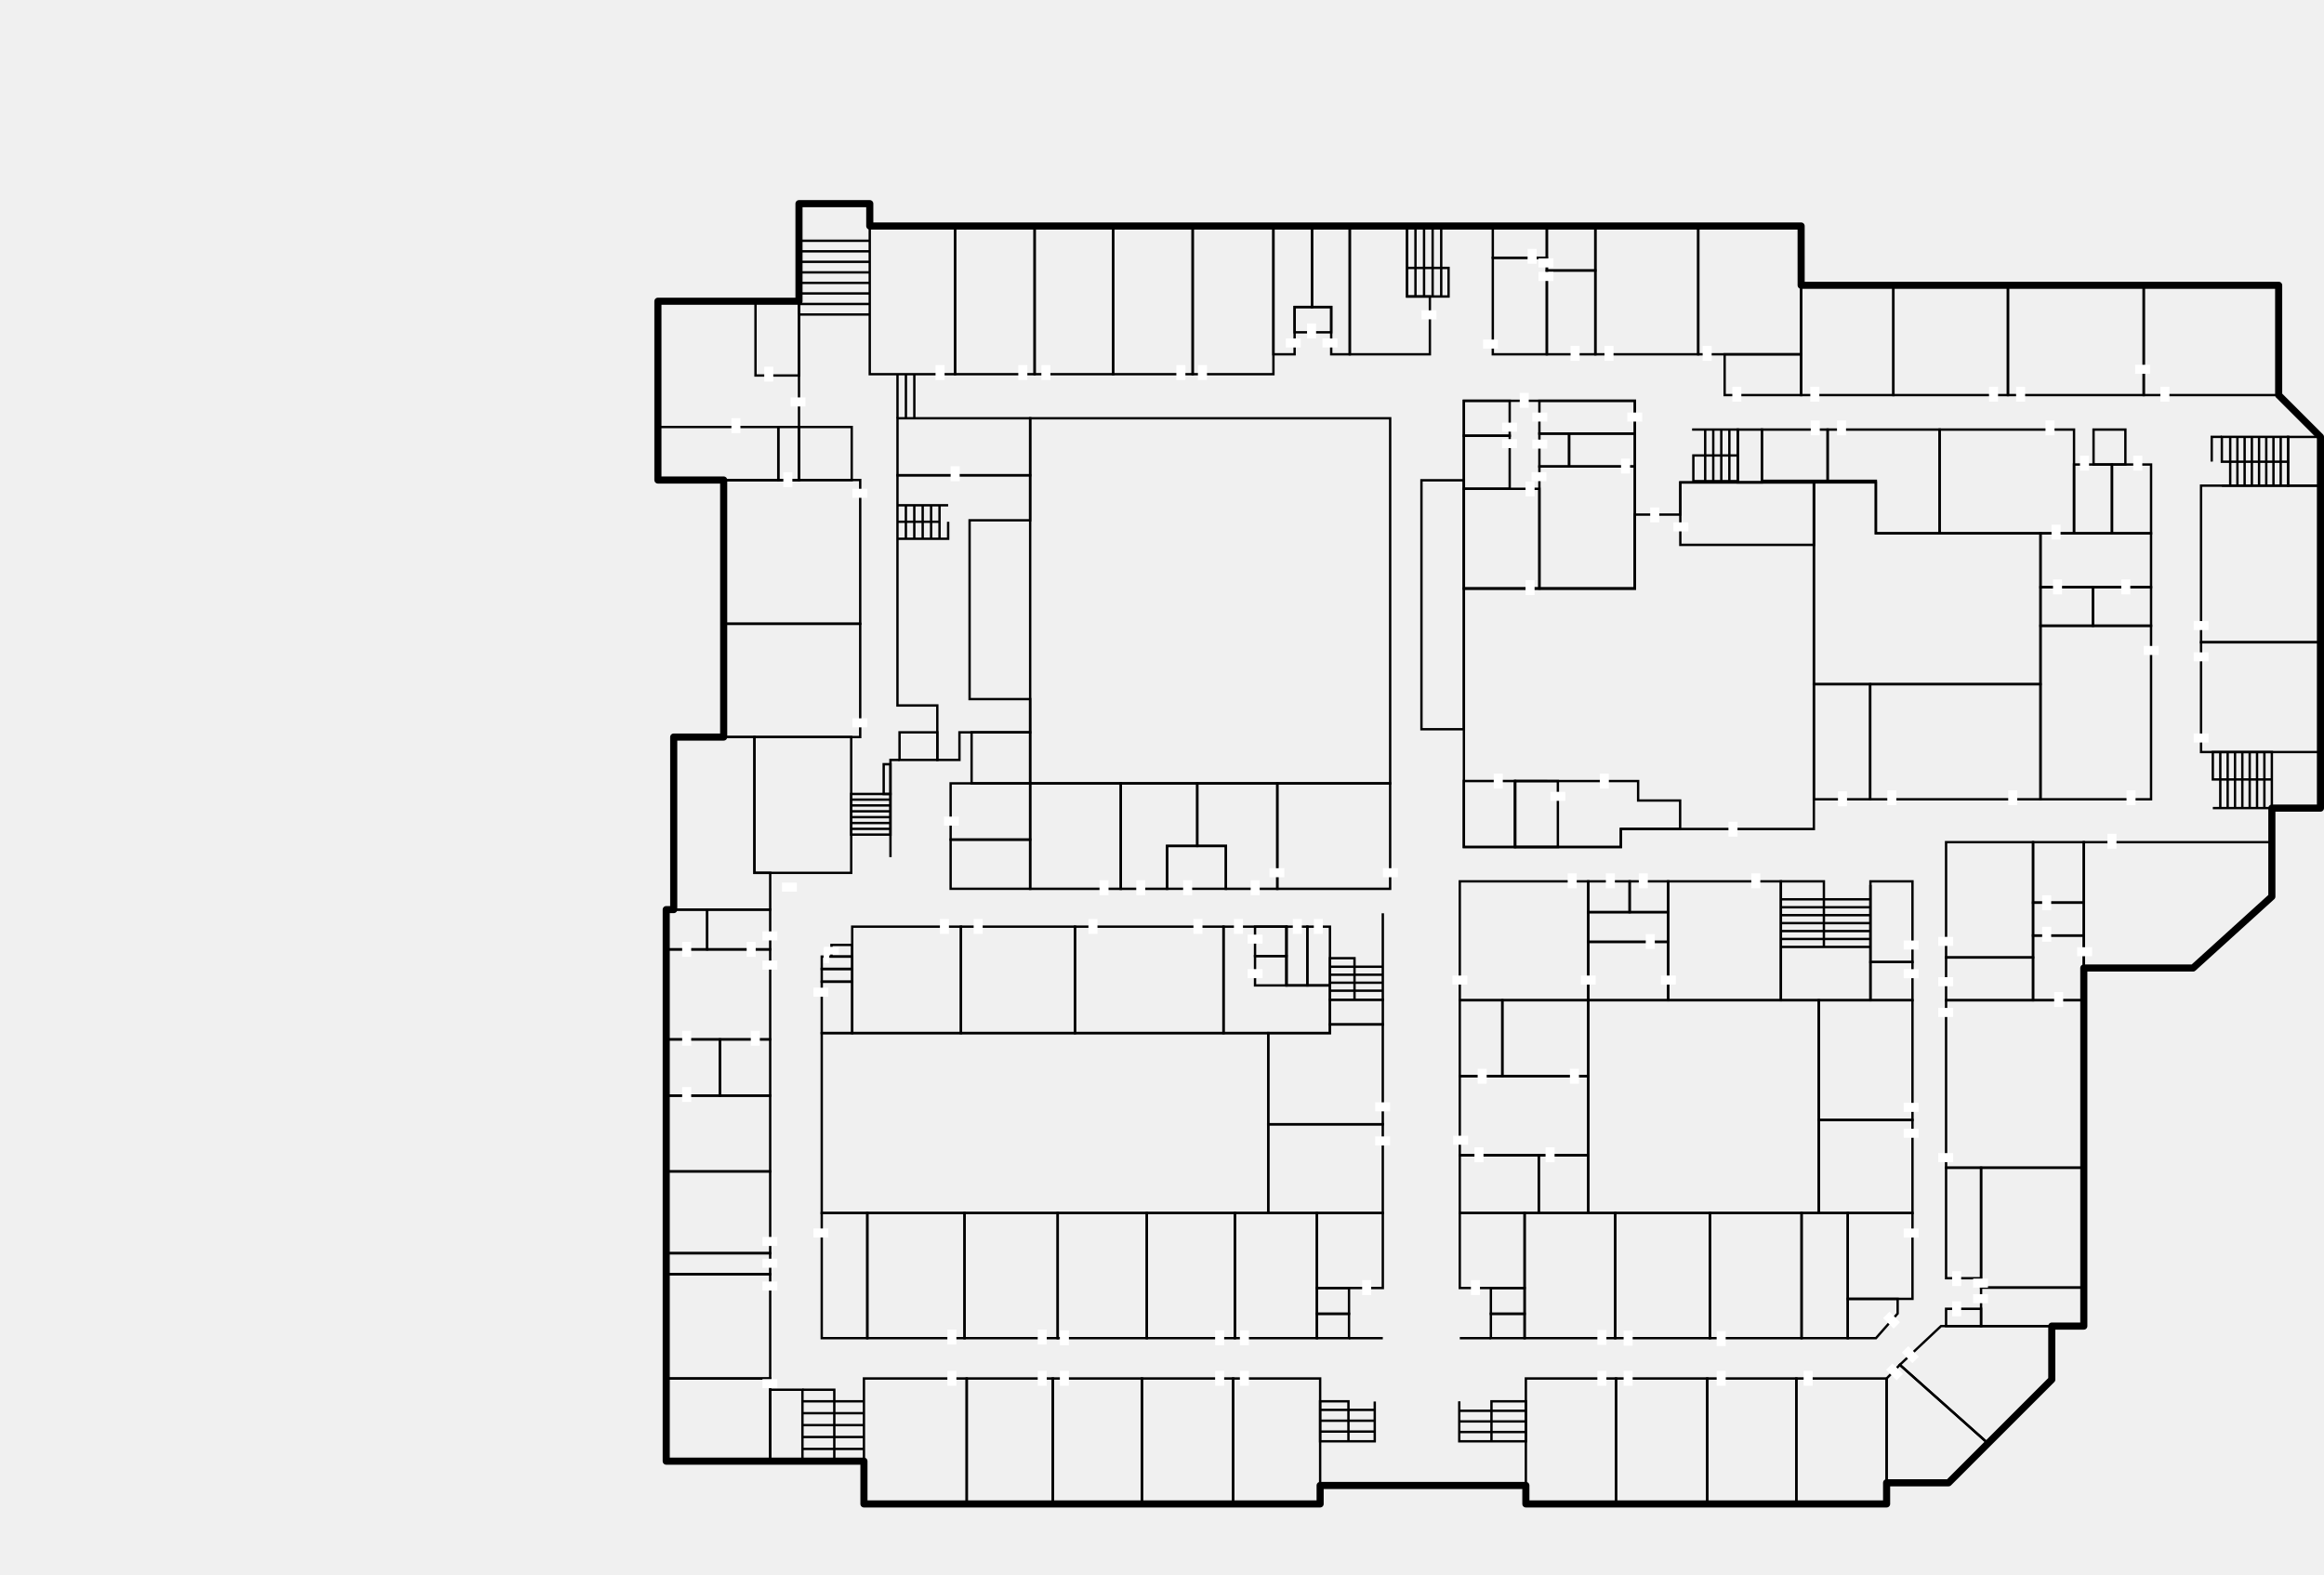
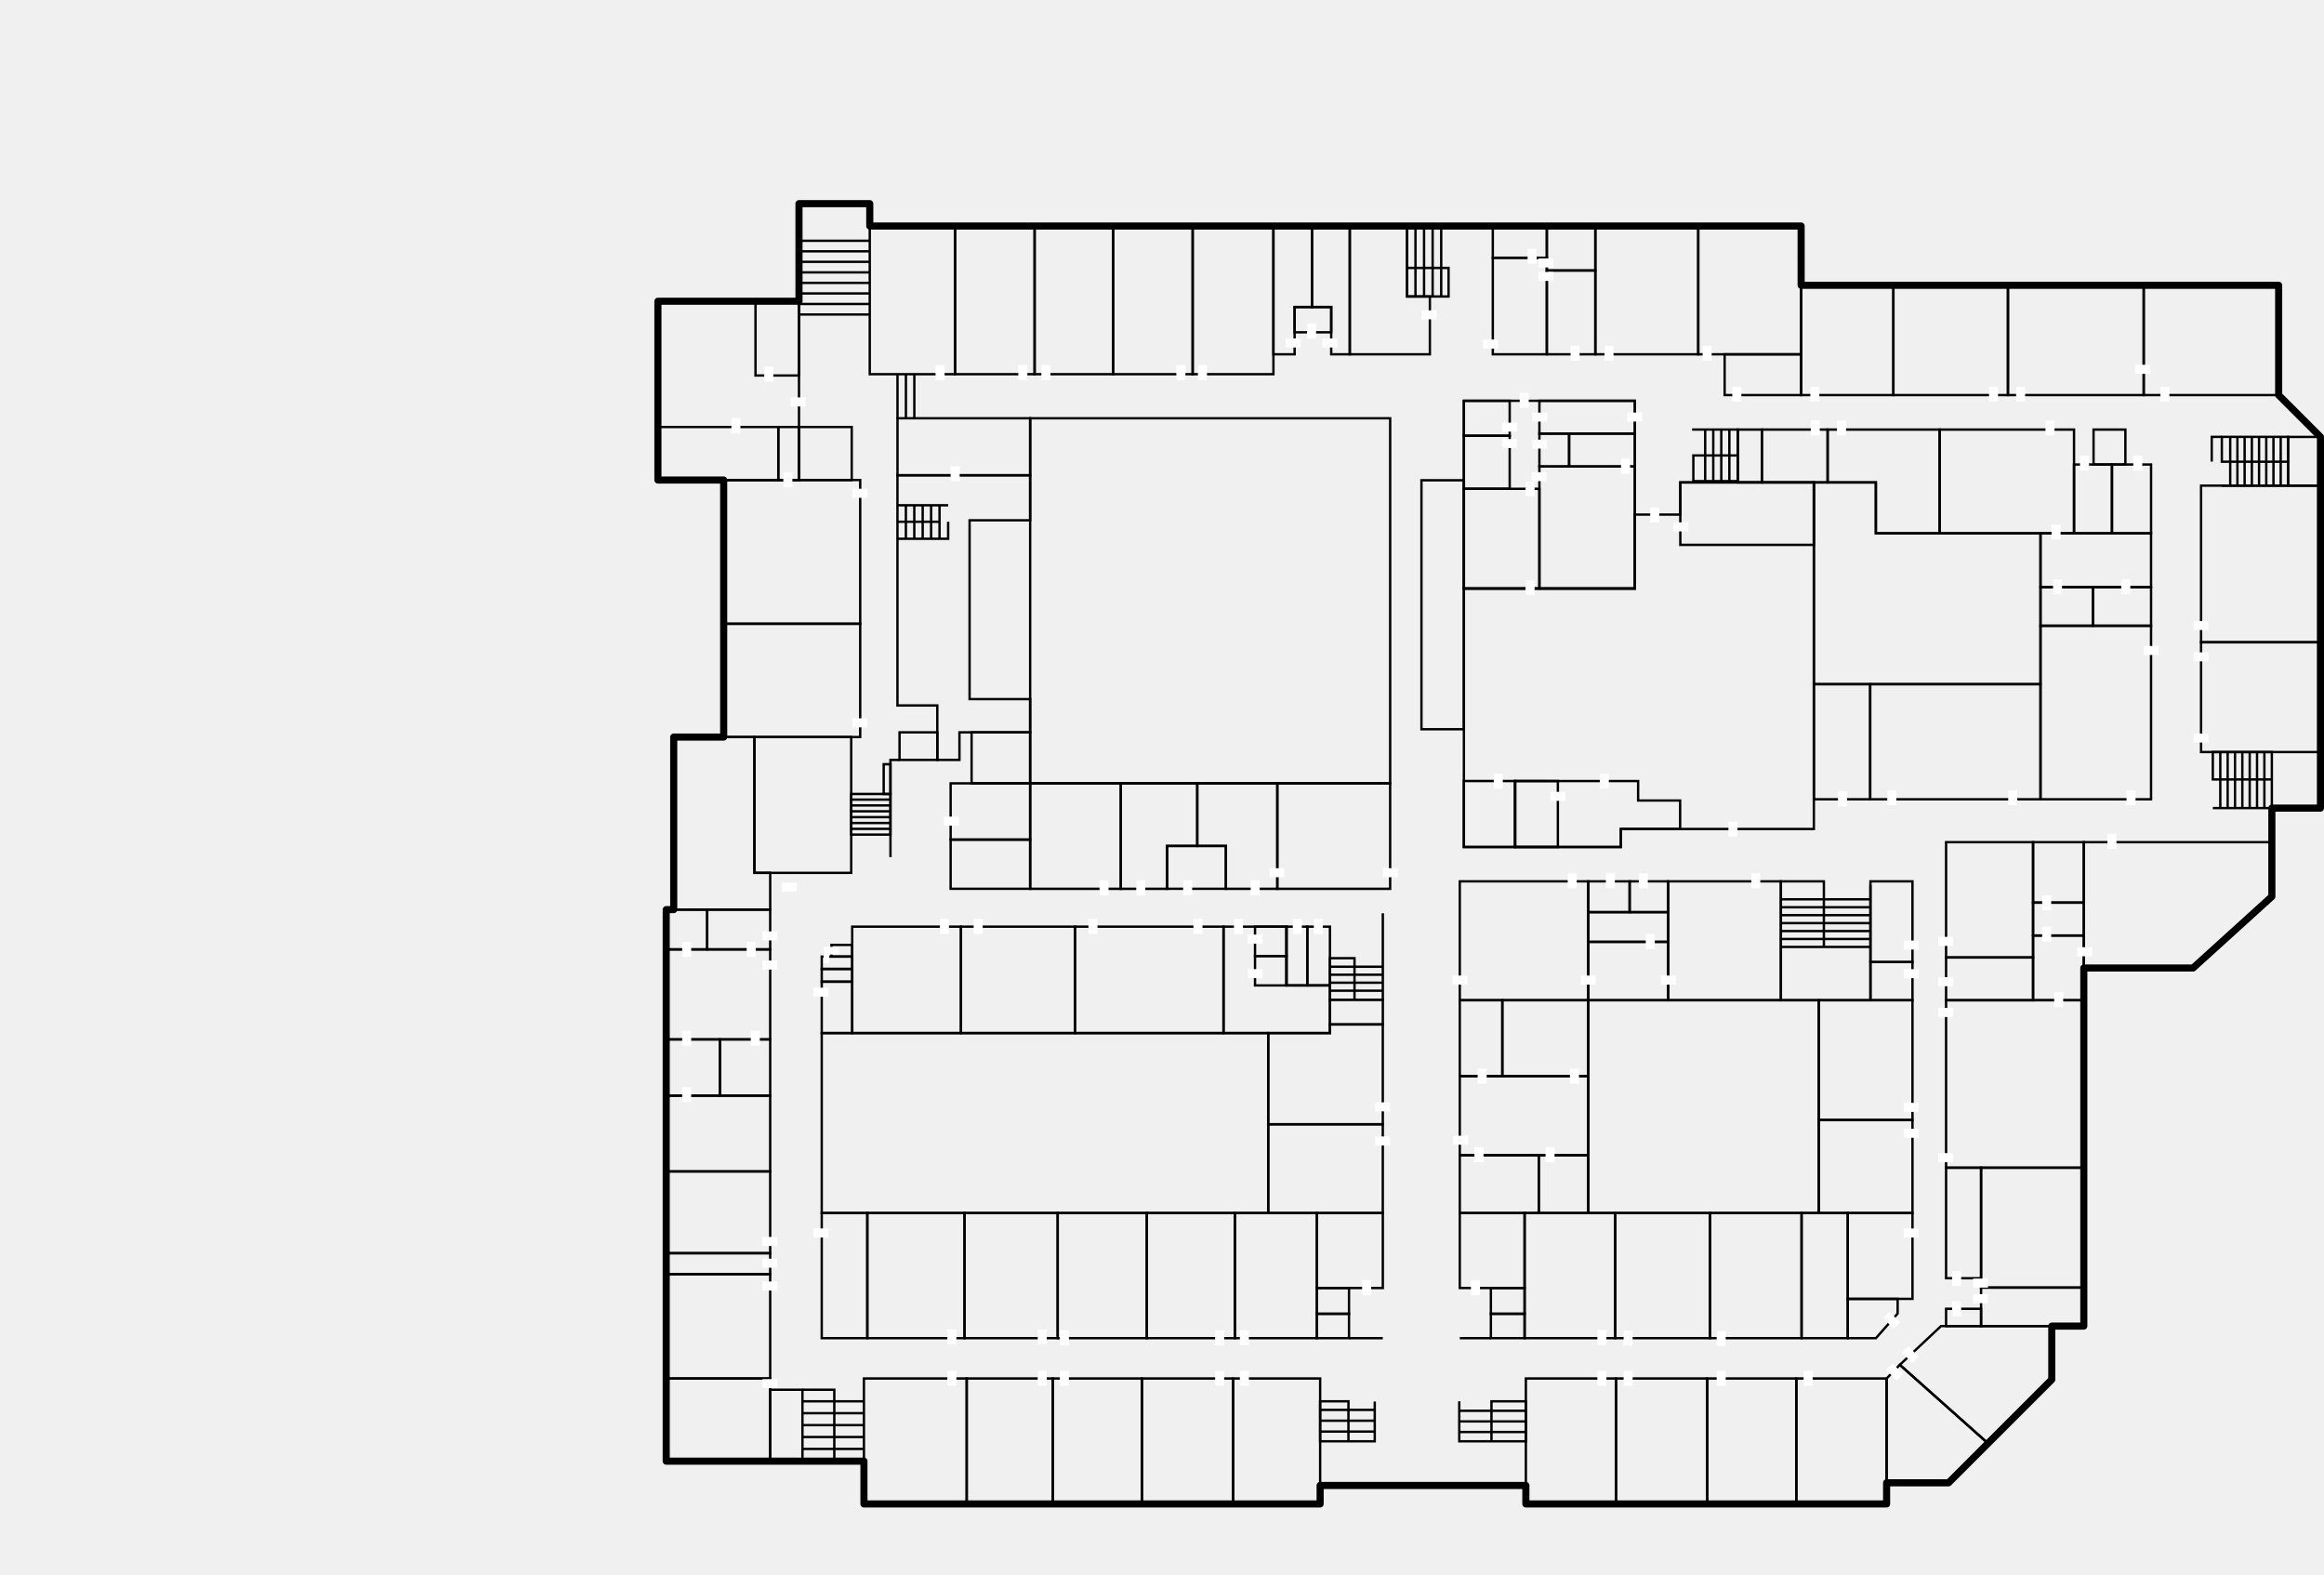
<svg xmlns="http://www.w3.org/2000/svg" width="6.151in" height="4.167in" enable-background="new" version="1.1" viewBox="0 0 590.54 400" xml:space="preserve">
  <g transform="translate(-10.591 -350.69)" fill="none" stroke="#000">
    <g stroke-linecap="round" stroke-width=".602">
      <rect id="room200" x="472.75" y="604.78" width="23.812" height="30.416" />
      <rect id="room266" x="293.44" y="408.08" width="20.216" height="37.652" />
      <rect id="room250" x="555.32" y="423.14" width="34.289" height="27.9" />
      <rect id="room248" x="569.89" y="474.04" width="30.332" height="39.794" />
      <rect id="room246" x="569.89" y="513.83" width="30.332" height="27.899" />
      <path d="m471.5 473.22-1.6e-4 51.261h57.593v-38.334h-41.833l1.6e-4 -12.927z" />
-       <rect id="room153" x="503.46" y="459.8" width="34.151" height="26.352" />
+       <rect id="room253" x="503.46" y="459.8" width="34.151" height="26.352" />
      <rect id="room251A" x="529.09" y="499.84" width="13.338" height="9.803" />
      <rect id="room251S" x="542.43" y="499.84" width="14.758" height="9.803" />
      <rect x="537.61" y="468.67" width="9.638" height="17.481" />
      <rect id="room249" x="529.09" y="509.64" width="28.096" height="44.085" />
      <rect id="room247" x="485.81" y="524.48" width="43.281" height="29.244" />
      <rect x="471.5" y="524.48" width="14.312" height="29.244" />
      <rect x="547.25" y="468.67" width="9.939" height="17.481" />
      <path id="room163" d="m272.36 456.92v92.759h91.479v-92.759z" />
      <rect id="room217" x="323.93" y="700.88" width="22.118" height="31.87" />
    </g>
    <path id="room207" d="m489.99 727.38h15.74l10.022-10.022-22.406-19.949-3.356 3.472z" stroke-width=".602px" />
    <path id="room205" d="m493.34 697.41 10.47-9.841h28.147v13.579l-16.211 16.211z" stroke-width=".602px" />
    <g stroke-linecap="round" stroke-width=".602">
      <rect id="room240" x="381.53" y="574.58" width="32.646" height="30.205" />
      <rect id="room238S" x="381.53" y="604.78" width="10.813" height="19.283" />
      <rect id="room238C" x="392.34" y="604.78" width="21.833" height="19.283" />
      <rect id="room238" x="381.53" y="624.07" width="32.646" height="20.103" />
      <rect id="room238B" x="401.6" y="644.17" width="12.573" height="14.686" />
      <rect id="room238A" x="381.53" y="644.17" width="20.073" height="14.686" />
      <rect id="room214" x="398" y="658.85" width="23.032" height="31.782" />
      <rect id="room212" x="421.03" y="658.85" width="24.061" height="31.782" />
      <rect id="room210" x="445.09" y="658.85" width="23.289" height="31.782" />
      <rect id="room202" x="472.75" y="635.2" width="23.812" height="23.656" />
      <rect id="room242" x="434.48" y="574.58" width="28.643" height="30.205" />
      <rect id="room219" x="300.76" y="700.88" width="23.161" height="31.87" />
      <rect id="room221" x="278.12" y="700.88" width="22.646" height="31.87" />
      <rect id="room223" x="256.24" y="700.88" width="21.874" height="31.87" />
      <rect id="room225" x="230.12" y="700.88" width="26.12" height="31.87" />
      <rect id="room216" x="324.39" y="658.85" width="20.837" height="31.782" />
      <rect x="345.23" y="658.85" width="16.741" height="19.044" />
      <rect id="room236" x="332.85" y="636.29" width="29.115" height="22.564" />
      <rect id="room218" x="302" y="658.85" width="22.389" height="31.782" />
      <rect id="room220" x="279.36" y="658.85" width="22.646" height="31.782" />
      <rect id="room222" x="255.68" y="658.85" width="23.675" height="31.782" />
      <rect id="room224" x="230.98" y="658.85" width="24.705" height="31.782" />
      <rect x="329.5" y="586.09" width="7.996" height="7.463" />
      <rect x="329.5" y="593.55" width="7.996" height="7.463" />
      <rect x="337.5" y="586.09" width="5.298" height="14.926" />
      <rect x="342.79" y="586.09" width="5.744" height="14.926" />
      <rect x="345.23" y="684.44" width="8.152" height="6.193" />
      <rect x="345.23" y="677.9" width="8.152" height="6.544" />
      <rect x="381.53" y="658.85" width="16.47" height="19.044" />
      <rect x="389.43" y="684.44" width="8.573" height="6.193" />
      <rect x="389.43" y="677.9" width="8.573" height="6.544" />
    </g>
    <path d="m353.38 690.64h8.589" stroke-width=".602px" />
    <path d="m389.43 690.64h-7.897" stroke-width=".602px" />
    <g>
      <g stroke-linecap="round">
        <g stroke-width=".602">
          <rect x="414.18" y="604.78" width="58.574" height="54.072" />
          <rect x="219.4" y="613.13" width="113.46" height="45.725" />
          <rect x="542.57" y="459.8" width="8.092" height="8.87" />
          <rect x="468.38" y="658.85" width="11.736" height="31.782" />
        </g>
        <rect id="room204" x="480.12" y="658.85" width="16.443" height="21.808" stroke-width=".601" />
      </g>
      <path id="room206" d="m492.79 680.66v3.718l-5.512 6.256h-7.157v-9.974z" stroke-width=".601" />
-       <g stroke-linecap="round" stroke-width=".602">
-         <rect id="room240A" x="414.18" y="589.94" width="20.307" height="14.841" />
-         <rect id="room240Z" x="414.18" y="582.4" width="20.307" height="7.547" />
-         <rect x="424.69" y="574.58" width="9.794" height="7.817" />
-         <rect x="414.18" y="574.58" width="10.512" height="7.817" />
-         <rect id="room242A" x="485.88" y="574.58" width="10.68" height="20.501" />
-         <rect x="485.88" y="595.08" width="10.68" height="9.704" />
-         <rect id="room203C" x="513.99" y="677.79" width="26.107" height="9.78" />
-         <rect id="room203D" x="505.1" y="683.18" width="8.895" height="4.389" />
-         <rect id="room203B" x="513.99" y="647.33" width="26.107" height="30.459" />
-         <rect id="room203A" x="505.1" y="647.33" width="8.895" height="28.077" />
-         <rect id="room201" x="505.1" y="604.78" width="35.002" height="42.546" />
-         <rect id="room201A" x="527.2" y="588.34" width="12.899" height="16.443" />
-         <rect x="505.1" y="593.92" width="22.103" height="10.867" />
-         <rect x="505.1" y="564.62" width="22.103" height="29.296" />
-         <rect id="room244Z" x="527.2" y="579.98" width="12.899" height="8.356" />
-         <rect id="room244A" x="527.2" y="564.62" width="12.899" height="15.364" />
-         <path id="room244" d="m540.1 564.62h47.784v13.819l-20.025 18.153h-27.759z" />
-         <rect id="room252" x="520.82" y="423.14" width="34.502" height="27.9" />
-         <rect id="room254" x="491.71" y="423.14" width="29.111" height="27.9" />
-         <rect id="room256" x="468.27" y="423.14" width="23.438" height="27.899" />
-         <rect id="room256A" x="448.83" y="440.67" width="19.441" height="10.364" />
-         <rect id="room258" x="442.12" y="408.08" width="26.146" height="32.596" />
-         <rect id="room260" x="415.98" y="408.08" width="26.146" height="32.596" />
-         <rect id="room262C" x="403.65" y="408.08" width="12.323" height="11.302" />
-         <rect id="room262A" x="403.65" y="419.38" width="12.323" height="21.294" />
-         <rect id="room262B" x="389.92" y="408.08" width="13.731" height="8.067" />
-         <rect id="room262" x="389.92" y="416.15" width="13.731" height="24.529" />
-         <rect id="room209" x="467.06" y="700.88" width="22.93" height="31.87" />
-         <rect id="room211" x="444.41" y="700.88" width="22.642" height="31.87" />
-         <rect id="room213" x="421.23" y="700.88" width="23.181" height="31.87" />
-         <rect id="room215" x="398.32" y="700.88" width="22.912" height="31.87" />
-         <rect x="437.57" y="473.22" width="33.927" height="15.87" />
-         <path d="m475 459.8 28.456-2.3e-4v26.352l-16.201 3e-5v-13.331l-12.255 2.3e-4z" />
-         <rect x="452.18" y="459.8" width="6.112" height="13.425" />
-         <rect id="room261A" x="382.57" y="452.48" width="11.64" height="8.881" />
-         <rect x="382.57" y="461.36" width="11.64" height="13.477" />
-         <rect x="382.57" y="474.84" width="19.188" height="25.338" />
-         <rect id="room261B" x="401.76" y="469.18" width="24.259" height="30.998" />
-         <rect x="401.76" y="452.48" width="24.259" height="8.342" />
-         <rect x="409.31" y="460.82" width="16.712" height="8.356" />
-         <rect x="401.76" y="460.82" width="7.547" height="8.356" />
-         <path id="room245" d="m382.57 500.18h43.447v-18.786h11.557v-8.169l33.927 1e-5 -1.5e-4 88.053h-49.037v4.574h-39.893z" />
-         <rect x="371.79" y="472.68" width="10.782" height="63.254" />
-         <rect id="room264" x="313.66" y="408.08" width="20.512" height="37.652" />
-         <rect id="room268" x="273.49" y="408.08" width="19.947" height="37.652" />
-         <rect id="room270" x="253.28" y="408.08" width="20.216" height="37.652" />
-         <rect id="room272" x="231.6" y="408.08" width="21.672" height="37.652" />
-         <path id="room262D" d="m353.58 408.08h14.566v17.904h5.784v14.692h-20.35z" />
-         <rect x="458.29" y="459.8" width="16.712" height="13.02" />
-         <rect id="room243" x="335.16" y="549.68" width="28.674" height="26.793" />
-         <rect x="272.36" y="549.68" width="23.032" height="26.793" />
-         <rect id="room241B" x="307.15" y="565.58" width="14.946" height="10.89" />
-         <path id="room241A" d="m295.39 549.68h19.427v15.903h-7.668v10.89h-11.759z" />
-         <path id="room243A" d="m314.82 549.68h20.346v26.793h-13.068v-10.89h-7.278z" />
-         <rect x="252.15" y="563.97" width="20.211" height="12.498" />
-         <rect id="room239" x="252.15" y="549.68" width="20.211" height="14.295" />
-         <rect x="257.48" y="536.72" width="14.874" height="12.961" />
-         <rect x="348.54" y="604.66" width="13.434" height="6.272" />
-         <rect id="room230" x="283.75" y="586.09" width="37.745" height="27.04" />
-         <rect id="room228" x="254.77" y="586.09" width="28.971" height="27.04" />
-         <rect id="room226" x="227.14" y="586.09" width="27.637" height="27.04" />
-         <rect x="219.4" y="593.69" width="7.742" height="3.145" />
-         <rect x="219.4" y="596.83" width="7.742" height="3.24" />
-         <rect x="219.4" y="600.07" width="7.742" height="13.056" />
-         <rect x="221.87" y="590.73" width="5.264" height="2.954" />
-         <rect x="219.4" y="658.85" width="11.58" height="31.782" />
-         <rect x="206.3" y="703.74" width="8.196" height="18.146" />
-         <rect id="room227" x="179.88" y="700.88" width="26.419" height="21.006" />
-         <rect id="room229" x="179.88" y="674.39" width="26.419" height="26.493" />
-         <rect id="room229A" x="179.88" y="669.05" width="26.419" height="5.337" />
-         <rect id="room231" x="179.88" y="648.28" width="26.419" height="20.775" />
-         <rect id="room233" x="179.88" y="629.02" width="26.419" height="19.251" />
-         <rect id="room235C" x="179.88" y="614.73" width="13.649" height="14.295" />
-         <rect id="room235S" x="193.53" y="614.73" width="12.77" height="14.295" />
-         <rect id="room235" x="179.88" y="591.86" width="26.419" height="22.872" />
-         <rect id="room235B" x="179.88" y="581.76" width="10.409" height="10.102" />
-         <rect id="room235A" x="190.29" y="581.76" width="16.01" height="10.102" />
-         <rect x="202.3" y="537.92" width="24.587" height="34.5" />
-         <rect id="room278" x="194.48" y="509.14" width="34.693" height="28.781" />
-         <rect id="room276" x="194.48" y="472.61" width="34.693" height="36.524" />
-         <rect x="213.62" y="459.14" width="13.399" height="13.477" />
-         <rect id="room274" x="177.77" y="427.19" width="35.85" height="45.419" />
-         <rect x="202.57" y="427.19" width="11.052" height="18.868" />
-         <rect x="208.36" y="459.14" width="5.256" height="13.477" />
-         <rect x="177.77" y="459.14" width="30.594" height="13.477" />
-         <rect x="238.65" y="456.92" width="33.713" height="14.487" />
-         <path transform="translate(10.591 350.69)" d="m228.05 120.71v58.492h10.127v13.829h5.626v-7.008h17.96v-8.439h-15.385v-45.424h15.385v-11.449z" />
-         <rect x="239.17" y="536.72" width="9.603" height="7.008" />
-         <rect x="339.56" y="428.66" width="9.302" height="6.419" />
-         <path d="m334.17 408.08h9.805l-4.1e-4 20.586-4.416-1.2e-4v12.011h-5.389z" />
-         <path d="m343.97 408.08h9.603v32.597h-4.717v-12.011h-4.886z" />
-         <rect id="room251" x="529.09" y="486.15" width="28.096" height="13.69" />
-         <rect x="382.57" y="549.09" width="13.019" height="16.761" />
-         <rect x="395.59" y="549.09" width="10.864" height="16.761" />
-         <path id="room237" d="m181.79 537.92h20.51v34.5h4.003v9.339h-24.512z" />
-         <path id="room234" d="m332.85 613.13 15.681 1.4e-4 6.7e-4 -2.203h13.434l-8.2e-4 25.364h-29.115z" />
-         <path id="room232" d="m321.49 586.09h16.004v14.926h11.041l-6.4e-4 12.114h-27.045z" />
-         <rect id="room261" x="382.57" y="452.48" width="43.447" height="47.697" />
-         <path id="room245A" d="m395.59 549.09 31.258 8.7e-4v4.955h10.673v7.231h-15.057l-9e-4 4.574-26.874-8e-5z" />
+       <g stroke-linecap="round">
+         <g stroke-width=".602">
+           <rect id="room240A" x="414.18" y="589.94" width="20.307" height="14.841" />
+           <rect id="room240Z" x="414.18" y="582.4" width="20.307" height="7.547" />
+           <rect x="424.69" y="574.58" width="9.794" height="7.817" />
+           <rect x="414.18" y="574.58" width="10.512" height="7.817" />
+           <rect id="room242A" x="485.88" y="574.58" width="10.68" height="20.501" />
+           <rect id="room242Z" x="485.88" y="595.08" width="10.68" height="9.704" />
+           <rect id="room203C" x="513.99" y="677.79" width="26.107" height="9.78" />
+           <rect id="room203D" x="505.1" y="683.18" width="8.895" height="4.389" />
+           <rect id="room203B" x="513.99" y="647.33" width="26.107" height="30.459" />
+           <rect id="room203A" x="505.1" y="647.33" width="8.895" height="28.077" />
+           <rect id="room201" x="505.1" y="604.78" width="35.002" height="42.546" />
+           <rect id="room201A" x="527.2" y="588.34" width="12.899" height="16.443" />
+           <rect x="505.1" y="593.92" width="22.103" height="10.867" />
+           <rect x="505.1" y="564.62" width="22.103" height="29.296" />
+           <rect id="room244Z" x="527.2" y="579.98" width="12.899" height="8.356" />
+           <rect id="room244A" x="527.2" y="564.62" width="12.899" height="15.364" />
+           <path id="room244" d="m540.1 564.62h47.784v13.819l-20.025 18.153h-27.759z" />
+           <rect id="room252" x="520.82" y="423.14" width="34.502" height="27.9" />
+           <rect id="room254" x="491.71" y="423.14" width="29.111" height="27.9" />
+           <rect id="room256" x="468.27" y="423.14" width="23.438" height="27.899" />
+           <rect id="room256A" x="448.83" y="440.67" width="19.441" height="10.364" />
+           <rect id="room258" x="442.12" y="408.08" width="26.146" height="32.596" />
+           <rect id="room260" x="415.98" y="408.08" width="26.146" height="32.596" />
+           <rect id="room262C" x="403.65" y="408.08" width="12.323" height="11.302" />
+           <rect id="room262A" x="403.65" y="419.38" width="12.323" height="21.294" />
+           <rect id="room262B" x="389.92" y="408.08" width="13.731" height="8.067" />
+           <rect id="room262" x="389.92" y="416.15" width="13.731" height="24.529" />
+           <rect id="room209" x="467.06" y="700.88" width="22.93" height="31.87" />
+           <rect id="room211" x="444.41" y="700.88" width="22.642" height="31.87" />
+           <rect id="room213" x="421.23" y="700.88" width="23.181" height="31.87" />
+           <rect id="room215" x="398.32" y="700.88" width="22.912" height="31.87" />
+           <rect x="437.57" y="473.22" width="33.927" height="15.87" />
+         </g>
+         <path d="m475 459.8 28.456-2.3e-4v26.352l-16.201 3e-5v-12.927l-12.255 2.3e-4z" stroke-width=".602" />
+         <g stroke-width=".602">
+           <rect x="452.18" y="459.8" width="6.112" height="13.425" />
+           <rect id="room261A" x="382.57" y="452.48" width="11.64" height="8.881" />
+           <rect x="382.57" y="461.36" width="11.64" height="13.477" />
+           <rect x="382.57" y="474.84" width="19.188" height="25.338" />
+           <rect id="room261B" x="401.76" y="469.18" width="24.259" height="30.998" />
+           <rect x="401.76" y="452.48" width="24.259" height="8.342" />
+           <rect x="409.31" y="460.82" width="16.712" height="8.356" />
+           <rect x="401.76" y="460.82" width="7.547" height="8.356" />
+         </g>
+         <path id="room245" d="m382.57 500.18h43.447v-18.786h11.557v-8.169l33.927-3.1e-4 -1.5e-4 88.053h-49.037v4.574h-39.893z" stroke-width=".602" />
+         <g stroke-width=".602">
+           <rect x="371.79" y="472.68" width="10.782" height="63.254" />
+           <rect id="room264" x="313.66" y="408.08" width="20.512" height="37.652" />
+           <rect id="room268" x="273.49" y="408.08" width="19.947" height="37.652" />
+           <rect id="room270" x="253.28" y="408.08" width="20.216" height="37.652" />
+           <rect id="room272" x="231.6" y="408.08" width="21.672" height="37.652" />
+           <path id="room262D" d="m353.58 408.08h14.566v17.904h5.784v14.692h-20.35z" />
+         </g>
+         <rect x="458.29" y="459.8" width="16.712" height="13.424" stroke-width=".602" />
+         <g stroke-width=".602">
+           <rect id="room243" x="335.16" y="549.68" width="28.674" height="26.793" />
+           <rect x="272.36" y="549.68" width="23.032" height="26.793" />
+           <rect id="room241B" x="307.15" y="565.58" width="14.946" height="10.89" />
+           <path id="room241A" d="m295.39 549.68h19.427v15.903h-7.668v10.89h-11.759z" />
+           <path id="room243A" d="m314.82 549.68h20.346v26.793h-13.068v-10.89h-7.278z" />
+           <rect x="252.15" y="563.97" width="20.211" height="12.498" />
+           <rect id="room239" x="252.15" y="549.68" width="20.211" height="14.295" />
+           <rect x="257.48" y="536.72" width="14.874" height="12.961" />
+           <rect x="348.54" y="604.66" width="13.434" height="6.272" />
+           <rect id="room230" x="283.75" y="586.09" width="37.745" height="27.04" />
+           <rect id="room228" x="254.77" y="586.09" width="28.971" height="27.04" />
+           <rect id="room226" x="227.14" y="586.09" width="27.637" height="27.04" />
+           <rect x="219.4" y="593.69" width="7.742" height="3.145" />
+           <rect x="219.4" y="596.83" width="7.742" height="3.24" />
+           <rect x="219.4" y="600.07" width="7.742" height="13.056" />
+           <rect x="221.87" y="590.73" width="5.264" height="2.954" />
+           <rect x="219.4" y="658.85" width="11.58" height="31.782" />
+           <rect x="206.3" y="703.74" width="8.196" height="18.146" />
+           <rect id="room227" x="179.88" y="700.88" width="26.419" height="21.006" />
+           <rect id="room229" x="179.88" y="674.39" width="26.419" height="26.493" />
+           <rect id="room229A" x="179.88" y="669.05" width="26.419" height="5.337" />
+           <rect id="room231" x="179.88" y="648.28" width="26.419" height="20.775" />
+           <rect id="room233" x="179.88" y="629.02" width="26.419" height="19.251" />
+           <rect id="room235C" x="179.88" y="614.73" width="13.649" height="14.295" />
+           <rect id="room235S" x="193.53" y="614.73" width="12.77" height="14.295" />
+           <rect id="room235" x="179.88" y="591.86" width="26.419" height="22.872" />
+           <rect id="room235B" x="179.88" y="581.76" width="10.409" height="10.102" />
+           <rect id="room235A" x="190.29" y="581.76" width="16.01" height="10.102" />
+           <rect x="202.3" y="537.92" width="24.587" height="34.5" />
+           <rect id="room278" x="194.48" y="509.14" width="34.693" height="28.781" />
+           <rect id="room276" x="194.48" y="472.61" width="34.693" height="36.524" />
+           <rect x="213.62" y="459.14" width="13.399" height="13.477" />
+           <rect id="room274" x="177.77" y="427.19" width="35.85" height="45.419" />
+           <rect x="202.57" y="427.19" width="11.052" height="18.868" />
+           <rect x="208.36" y="459.14" width="5.256" height="13.477" />
+           <rect x="177.77" y="459.14" width="30.594" height="13.477" />
+           <rect x="238.65" y="456.92" width="33.713" height="14.487" />
+           <path transform="translate(10.591 350.69)" d="m228.05 120.71v58.492h10.127v13.829h5.626v-7.008h17.96v-8.439h-15.385v-45.424h15.385v-11.449z" />
+           <rect x="239.17" y="536.72" width="9.603" height="7.008" />
+           <rect x="339.56" y="428.66" width="9.302" height="6.419" />
+           <path d="m334.17 408.08h9.805l-4.1e-4 20.586-4.416-1.2e-4v12.011h-5.389z" />
+           <path d="m343.97 408.08h9.603v32.597h-4.717v-12.011h-4.886z" />
+           <rect id="room251" x="529.09" y="486.15" width="28.096" height="13.69" />
+           <rect x="382.57" y="549.09" width="13.019" height="16.761" />
+           <rect x="395.59" y="549.09" width="10.864" height="16.761" />
+           <path id="room237" d="m181.79 537.92h20.51v34.5h4.003v9.339h-24.512z" />
+           <path id="room234" d="m332.85 613.13 15.681 1.4e-4 6.7e-4 -2.203h13.434l-8.2e-4 25.364h-29.115z" />
+           <path id="room232" d="m321.49 586.09h16.004v14.926h11.041l-6.4e-4 12.114h-27.045z" />
+           <rect id="room261" x="382.57" y="452.48" width="43.447" height="47.697" />
+           <path id="room245A" d="m395.59 549.09 31.258 8.7e-4v4.955h10.673v7.231h-15.057l-9e-4 4.574-26.874-8e-5z" />
+         </g>
      </g>
    </g>
  </g>
  <g transform="translate(-10.591 -350.69)" fill="#fff">
    <rect x="559.55" y="448.92" width="2.296" height="3.789" enable-background="new" />
    <rect x="522.89" y="448.92" width="2.296" height="3.789" enable-background="new" />
    <rect x="516.01" y="448.92" width="2.296" height="3.789" enable-background="new" />
    <rect transform="rotate(90)" x="443.33" y="-556.93" width="2.296" height="3.789" enable-background="new" />
    <rect x="470.6" y="448.92" width="2.296" height="3.789" enable-background="new" />
    <rect x="450.78" y="448.92" width="2.296" height="3.789" enable-background="new" />
    <rect x="443.24" y="438.54" width="2.296" height="3.789" enable-background="new" />
    <rect x="418.3" y="438.54" width="2.296" height="3.789" enable-background="new" />
    <rect x="409.68" y="438.54" width="2.296" height="3.789" enable-background="new" />
    <rect x="398.76" y="413.88" width="2.296" height="3.789" enable-background="new" />
    <rect transform="rotate(90)" x="416.31" y="-405.32" width="2.296" height="3.789" enable-background="new" />
    <rect transform="rotate(90)" x="419.75" y="-405.32" width="2.296" height="3.789" enable-background="new" />
    <rect transform="rotate(90)" x="436.93" y="-391.23" width="2.296" height="3.789" enable-background="new" />
    <rect transform="rotate(90)" x="429.5" y="-375.6" width="2.296" height="3.789" enable-background="new" />
    <rect transform="rotate(90)" x="436.65" y="-350.44" width="2.296" height="3.789" enable-background="new" />
    <rect transform="rotate(90)" x="436.65" y="-341.11" width="2.296" height="3.789" enable-background="new" />
    <rect x="342.72" y="432.84" width="2.296" height="3.789" enable-background="new" />
    <rect x="314.99" y="443.42" width="2.296" height="3.789" enable-background="new" />
    <rect x="309.51" y="443.42" width="2.296" height="3.789" enable-background="new" />
    <rect x="275.21" y="443.42" width="2.296" height="3.789" enable-background="new" />
    <rect x="269.35" y="443.42" width="2.296" height="3.789" enable-background="new" />
    <rect x="248.32" y="443.42" width="2.296" height="3.789" enable-background="new" />
    <rect x="204.79" y="443.82" width="2.296" height="3.789" enable-background="new" />
    <rect x="196.44" y="456.9" width="2.296" height="3.789" enable-background="new" />
    <rect x="209.64" y="470.64" width="2.296" height="3.789" enable-background="new" />
    <rect transform="rotate(90)" x="451.63" y="-215.27" width="2.296" height="3.789" enable-background="new" />
    <rect x="252.15" y="469.12" width="2.296" height="3.789" enable-background="new" />
    <rect transform="rotate(90)" x="474.84" y="-230.99" width="2.296" height="3.789" enable-background="new" />
    <rect transform="rotate(90)" x="533.16" y="-230.99" width="2.296" height="3.789" enable-background="new" />
    <rect transform="rotate(90)" x="574.9" y="-213.08" width="2.296" height="3.789" enable-background="new" />
    <rect transform="rotate(90)" x="558.13" y="-254.25" width="2.296" height="3.789" enable-background="new" />
    <rect transform="rotate(90)" x="587.29" y="-208.12" width="2.296" height="3.789" enable-background="new" />
    <rect x="200.32" y="589.97" width="2.296" height="3.789" enable-background="new" />
    <rect x="183.93" y="589.97" width="2.296" height="3.789" enable-background="new" />
    <rect x="183.93" y="612.55" width="2.296" height="3.789" enable-background="new" />
    <rect x="201.37" y="612.55" width="2.296" height="3.789" enable-background="new" />
    <rect x="183.93" y="626.84" width="2.296" height="3.789" enable-background="new" />
    <rect transform="rotate(90)" x="664.92" y="-208.12" width="2.296" height="3.789" enable-background="new" />
    <rect transform="rotate(90)" x="670.45" y="-208.12" width="2.296" height="3.789" enable-background="new" />
    <rect transform="rotate(90)" x="676.24" y="-208.12" width="2.296" height="3.789" enable-background="new" />
    <rect transform="rotate(90)" x="701.04" y="-208.12" width="2.296" height="3.789" enable-background="new" />
    <rect x="251.32" y="698.94" width="2.296" height="3.789" enable-background="new" />
    <rect x="274.28" y="698.94" width="2.296" height="3.789" enable-background="new" />
    <rect x="279.91" y="698.94" width="2.296" height="3.789" enable-background="new" />
    <rect x="319.36" y="698.94" width="2.296" height="3.789" enable-background="new" />
    <rect x="325.65" y="698.94" width="2.296" height="3.789" enable-background="new" />
    <rect x="325.65" y="688.65" width="2.296" height="3.789" enable-background="new" />
    <rect x="319.36" y="688.65" width="2.296" height="3.789" enable-background="new" />
    <rect x="279.91" y="688.65" width="2.296" height="3.789" enable-background="new" />
    <rect x="274.28" y="688.46" width="2.296" height="3.789" enable-background="new" />
    <rect x="251.32" y="688.46" width="2.296" height="3.789" enable-background="new" />
    <rect x="356.72" y="675.88" width="2.296" height="3.789" enable-background="new" />
    <rect x="384.36" y="675.88" width="2.296" height="3.789" enable-background="new" />
    <rect x="416.49" y="698.94" width="2.296" height="3.789" enable-background="new" />
    <rect x="416.49" y="688.56" width="2.296" height="3.789" enable-background="new" />
    <rect x="423.16" y="698.94" width="2.296" height="3.789" enable-background="new" />
    <rect x="423.16" y="688.75" width="2.296" height="3.789" enable-background="new" />
    <rect x="446.8" y="698.94" width="2.296" height="3.789" enable-background="new" />
    <rect x="446.8" y="688.84" width="2.296" height="3.789" enable-background="new" />
    <rect x="468.9" y="698.94" width="2.296" height="3.789" enable-background="new" />
    <rect transform="rotate(-45)" x="-147.66" y="840.42" width="2.296" height="3.789" enable-background="new" />
    <rect transform="rotate(-45)" x="-141.73" y="840.15" width="2.296" height="3.789" enable-background="new" />
    <rect x="506.64" y="681.29" width="2.296" height="3.789" enable-background="new" />
    <rect x="506.64" y="673.61" width="2.296" height="3.789" enable-background="new" />
    <rect transform="rotate(90)" x="679.46" y="-515.75" width="2.296" height="3.789" enable-background="new" />
    <rect transform="rotate(90)" x="675.5" y="-515.75" width="2.296" height="3.789" enable-background="new" />
    <rect transform="rotate(-45)" x="-138.9" y="830.58" width="2.296" height="3.789" enable-background="new" />
    <rect transform="rotate(90)" x="662.78" y="-498.12" width="2.296" height="3.789" enable-background="new" />
    <rect transform="rotate(90)" x="637.43" y="-498.12" width="2.296" height="3.789" enable-background="new" />
    <rect transform="rotate(90)" x="630.85" y="-498.12" width="2.296" height="3.789" enable-background="new" />
    <rect transform="rotate(90)" x="643.62" y="-506.89" width="2.296" height="3.789" enable-background="new" />
    <rect transform="rotate(90)" x="606.74" y="-506.89" width="2.296" height="3.789" enable-background="new" />
    <rect transform="rotate(90)" x="596.89" y="-498.12" width="2.296" height="3.789" enable-background="new" />
    <rect transform="rotate(90)" x="589.61" y="-498.12" width="2.296" height="3.789" enable-background="new" />
    <rect transform="rotate(90)" x="598.92" y="-506.89" width="2.296" height="3.789" enable-background="new" />
    <rect transform="rotate(90)" x="588.68" y="-506.89" width="2.296" height="3.789" enable-background="new" />
    <rect x="532.56" y="602.7" width="2.296" height="3.789" enable-background="new" />
    <rect x="529.51" y="586.12" width="2.296" height="3.789" enable-background="new" />
    <rect x="529.51" y="578.12" width="2.296" height="3.789" enable-background="new" />
    <rect x="546.1" y="562.49" width="2.296" height="3.789" enable-background="new" />
    <rect x="477.63" y="551.71" width="2.296" height="3.789" enable-background="new" />
    <rect transform="rotate(90)" x="537.01" y="-571.8" width="2.296" height="3.789" enable-background="new" />
    <rect transform="rotate(90)" x="516.39" y="-571.8" width="2.296" height="3.789" enable-background="new" />
    <rect transform="rotate(90)" x="508.44" y="-571.8" width="2.296" height="3.789" enable-background="new" />
    <rect transform="rotate(90)" x="514.77" y="-559.13" width="2.296" height="3.789" enable-background="new" />
    <rect x="550.95" y="551.44" width="2.296" height="3.789" enable-background="new" />
    <rect x="520.89" y="551.44" width="2.296" height="3.789" enable-background="new" />
    <rect x="490.16" y="551.44" width="2.296" height="3.789" enable-background="new" />
    <rect x="549.61" y="497.88" width="2.296" height="3.789" enable-background="new" />
    <rect x="532.27" y="497.88" width="2.296" height="3.789" enable-background="new" />
    <rect x="531.89" y="483.96" width="2.296" height="3.789" enable-background="new" />
    <rect x="539.13" y="466.43" width="2.296" height="3.789" enable-background="new" />
    <rect x="552.66" y="466.43" width="2.296" height="3.789" enable-background="new" />
    <rect x="530.36" y="457.47" width="2.296" height="3.789" enable-background="new" />
    <rect x="477.38" y="457.47" width="2.296" height="3.789" enable-background="new" />
    <rect x="470.71" y="457.47" width="2.296" height="3.789" enable-background="new" />
    <rect x="429.92" y="479.58" width="2.296" height="3.789" enable-background="new" />
    <rect transform="rotate(90)" x="483.37" y="-439.6" width="2.296" height="3.789" enable-background="new" />
    <rect x="396.76" y="450.47" width="2.296" height="3.789" enable-background="new" />
    <rect x="398.24" y="472.98" width="2.296" height="3.789" enable-background="new" />
    <rect x="422.5" y="467.18" width="2.296" height="3.789" enable-background="new" />
    <rect x="398.24" y="498.04" width="2.296" height="3.789" enable-background="new" />
    <rect transform="rotate(90)" x="462.34" y="-403.75" width="2.296" height="3.789" enable-background="new" />
    <rect transform="rotate(90)" x="455.47" y="-403.75" width="2.296" height="3.789" enable-background="new" />
    <rect transform="rotate(90)" x="458.03" y="-396.07" width="2.296" height="3.789" enable-background="new" />
    <rect transform="rotate(90)" x="462.21" y="-396.07" width="2.296" height="3.789" enable-background="new" />
    <rect transform="rotate(90)" x="455.47" y="-427.88" width="2.296" height="3.789" enable-background="new" />
    <rect x="449.8" y="559.42" width="2.296" height="3.789" enable-background="new" />
    <rect x="417.11" y="547.23" width="2.296" height="3.789" enable-background="new" />
    <rect x="390.16" y="547.23" width="2.296" height="3.789" enable-background="new" />
    <rect transform="rotate(90)" x="551.83" y="-408.34" width="2.296" height="3.789" enable-background="new" />
    <rect x="328.39" y="574.3" width="2.296" height="3.789" enable-background="new" />
    <rect x="311.23" y="574.3" width="2.296" height="3.789" enable-background="new" />
    <rect x="299.32" y="574.3" width="2.296" height="3.789" enable-background="new" />
    <rect x="289.98" y="574.3" width="2.296" height="3.789" enable-background="new" />
    <rect transform="rotate(90)" x="571.24" y="-336.95" width="2.296" height="3.789" enable-background="new" />
    <rect x="324.14" y="584.14" width="2.296" height="3.789" enable-background="new" />
    <rect transform="rotate(90)" x="588.11" y="-331.42" width="2.296" height="3.789" enable-background="new" />
    <rect transform="rotate(90)" x="596.88" y="-331.42" width="2.296" height="3.789" enable-background="new" />
    <rect x="339.1" y="584.14" width="2.296" height="3.789" enable-background="new" />
    <rect x="344.44" y="584.14" width="2.296" height="3.789" enable-background="new" />
    <rect x="313.85" y="584.14" width="2.296" height="3.789" enable-background="new" />
    <rect x="287.17" y="584.14" width="2.296" height="3.789" enable-background="new" />
    <rect x="258" y="584.14" width="2.296" height="3.789" enable-background="new" />
    <rect x="249.43" y="584.14" width="2.296" height="3.789" enable-background="new" />
    <rect x="219.86" y="591.59" width="1.449" height="3.789" enable-background="new" />
    <rect transform="rotate(90)" x="591.21" y="-223.73" width="1.963" height="3.789" enable-background="new" />
    <rect transform="rotate(90)" x="601.59" y="-221.08" width="2.296" height="3.789" enable-background="new" />
    <rect transform="rotate(90)" x="662.77" y="-221.08" width="2.296" height="3.789" enable-background="new" />
    <rect transform="rotate(90)" x="630.72" y="-363.82" width="2.296" height="3.789" enable-background="new" />
    <rect transform="rotate(90)" x="639.39" y="-363.82" width="2.296" height="3.789" enable-background="new" />
    <rect transform="rotate(90)" x="639.2" y="-383.64" width="2.296" height="3.789" enable-background="new" />
    <rect x="385.26" y="642.15" width="2.296" height="3.789" enable-background="new" />
    <rect x="403.32" y="642.15" width="2.296" height="3.789" enable-background="new" />
    <rect x="409.52" y="622.2" width="2.296" height="3.789" enable-background="new" />
    <rect x="386.07" y="622.2" width="2.296" height="3.789" enable-background="new" />
    <rect x="408.95" y="572.55" width="2.296" height="3.789" enable-background="new" />
    <rect transform="rotate(90)" x="598.51" y="-383.45" width="2.296" height="3.789" enable-background="new" />
    <rect transform="rotate(90)" x="598.51" y="-416.07" width="2.296" height="3.789" enable-background="new" />
    <rect transform="rotate(90)" x="598.51" y="-436.42" width="2.296" height="3.789" enable-background="new" />
    <rect x="428.79" y="587.97" width="2.296" height="3.789" enable-background="new" />
    <rect x="418.65" y="572.55" width="2.296" height="3.789" enable-background="new" />
    <rect x="427.01" y="572.55" width="2.296" height="3.789" enable-background="new" />
    <rect x="455.6" y="572.55" width="2.296" height="3.789" enable-background="new" />
    <rect transform="rotate(90)" x="594.7" y="-208.12" width="2.296" height="3.789" enable-background="new" />
    <rect transform="rotate(90)" x="571.24" y="-365.79" width="2.296" height="3.789" enable-background="new" />
    <rect transform="rotate(90)" x="591.31" y="-542.2" width="2.296" height="3.789" enable-background="new" />
    <rect transform="rotate(90)" x="470.61" y="-403.55" width="2.296" height="3.789" enable-background="new" />
  </g>
  <g transform="translate(-10.591 -350.69)" fill="none" stroke="#000">
    <g stroke-width=".602px">
      <path d="m474.05 591.32v-16.744h-10.928l-1e-5 30.205 22.756-6e-5v-29.292" />
      <path d="m485.88 579.14h-22.756" />
      <path d="m485.88 581.16h-22.756" />
      <path d="m485.88 583.17h-22.756" />
      <path d="m485.88 585.19h-22.756" />
      <path d="m485.88 587.21h-22.756" />
      <path d="m485.88 589.22h-22.756" />
      <path d="m485.88 591.24h-22.756" />
    </g>
    <path d="m575.17 461.65 16.839 2.5e-4v6.314h-16.839z" stroke-width=".601" />
    <g stroke-width=".602px">
      <path d="m590.13 461.66v12.385" />
      <path d="m588.29 461.66v12.385" />
      <path d="m586.46 461.66v12.385" />
      <path d="m584.63 461.66v12.385" />
      <path d="m582.8 461.66v12.385" />
      <path d="m580.96 461.66v12.385" />
      <path d="m579.13 461.66v12.385" />
      <path d="m577.3 461.66v12.385" />
      <path d="m452.18 466.37h-11.299v6.527l11.3 6e-5 -3.6e-4 -13.104-11.622 1.8e-4 11.622-1.8e-4" />
      <path d="m450.03 459.8v13.104" />
      <path d="m447.98 459.8v13.104" />
      <path d="m445.94 459.8v13.104" />
      <path d="m443.89 459.8v13.104" />
      <path d="m587.88 548.69h-15l7e-5 -6.961 15 2.1e-4 3.1e-4 14.238-15-1.1e-4" />
      <path d="m585.98 541.73v14.238" />
      <path d="m584.12 541.73v14.238" />
      <path d="m582.25 541.73v14.238" />
      <path d="m580.38 541.73v14.238" />
      <path d="m578.52 541.73v14.238" />
      <path d="m576.65 541.73v14.238" />
      <path d="m574.78 541.73v14.238" />
      <path d="m389.58 716.84v-10.159l8.742 1.6e-4 9e-5 10.16-16.925-3.7e-4 9e-5 -10.159" />
      <path d="m398.32 714.48h-16.925" />
      <path d="m398.32 711.79h-16.925" />
      <path d="m398.32 709.09h-16.925" />
      <path d="m235.14 544.82-7e-5 7.562 1.724 4.5e-4v-7.563z" />
      <path d="m240.78 479.03v8.509" />
      <path d="m245.05 479.03v8.509" />
      <path d="m247.19 479.03v8.509" />
      <path d="m249.33 479.03v8.509" />
      <path d="m242.92 479.03v8.509" />
      <path d="m368.14 418.73h10.537l-6e-4 7.257h-10.537l-6.3e-4 -17.904h10.538" />
      <path d="m376.81 425.98 6e-4 -17.904" />
      <path d="m374.63 425.98 6e-4 -17.904" />
      <path d="m372.45 425.98 6.1e-4 -17.904" />
      <path d="m370.27 425.98 6e-4 -17.904" />
      <path d="m353.24 716.84v-10.163h-7.2l-4e-5 10.163 13.882-1.7e-4 -1.8e-4 -10.106" />
      <path d="m359.93 708.86h-13.882" />
      <path d="m359.93 714.37h-13.882" />
      <path d="m359.93 711.61h-13.882" />
    </g>
    <path d="m214.5 706.68h15.629" stroke-width=".601" />
    <g stroke-width=".602px">
      <path d="m214.5 709.7h15.629" />
      <path d="m214.5 712.73h15.629" />
      <path d="m361.97 582.69v21.965h-13.434v-10.554h6.241v10.554" />
      <path d="m348.54 598.3h13.434" />
      <path d="m348.54 600.33h13.434" />
      <path d="m348.54 602.36h13.434" />
      <path d="m348.54 596.27h13.434" />
      <path d="m238.65 456.92-8.3e-4 -11.188" />
    </g>
    <path d="m242.93 456.92-8.3e-4 -11.188" stroke-width=".601" />
    <path d="m240.79 456.92-8.3e-4 -11.188" stroke-width=".602px" />
    <path d="m238.65 487.54h12.871v-4.316" stroke-width=".602px" />
    <g stroke-width=".601">
      <path d="m592.01 467.97v6.07l-16.839-6.2e-4" />
      <path d="m575.17 461.65h-2.568v6.278" />
      <path d="m592.01 461.66 8.217 4.2e-4 4.6e-4 12.384-8.218 6.3e-4z" />
    </g>
    <path d="m214.5 715.75h15.629" stroke-width=".602px" />
    <path d="m214.5 718.78h15.629" stroke-width=".602px" />
    <path d="m214.49 703.74h8.101v18.147" stroke-width=".601" />
    <g stroke-width=".602px">
      <path d="m226.88 552.38-7e-5 10.318 9.979 4.5e-4v-10.319z" />
      <path d="m226.88 553.81h9.979z" />
      <path d="m226.88 555.29h9.979z" />
      <path d="m226.88 556.78h9.979z" />
      <path d="m226.88 558.27h9.979z" />
      <path d="m226.88 559.75h9.979z" />
      <path d="m226.88 561.24h9.979z" />
      <path d="m236.86 568.42v-24.689h2.307" />
      <path d="m238.65 479.03h12.871" />
      <path d="m238.65 483.22 10.679-2.9e-4" />
    </g>
    <g stroke-width=".601">
      <path d="m213.62 414.51h17.985" />
      <path d="m213.62 417.18h17.985" />
      <path d="m213.62 419.86h17.985" />
      <path d="m213.62 422.53h17.985" />
      <path d="m213.62 425.21h17.985" />
      <path d="m213.62 427.89h17.985" />
      <path d="m213.62 430.56h17.985" />
      <path d="m213.62 411.83h17.985" />
      <path d="m213.62 430.56v-28.163h17.986" />
    </g>
    <path d="m214.49 721.89h15.629" stroke-width=".602px" />
  </g>
  <g transform="translate(-10.591 -350.69)">
    <path d="m468.27 423.14h121.34v27.9l10.617 10.617v94.315h-12.345v22.468l-20.025 18.153h-27.759v90.976h-8.139v13.579l-26.233 26.233h-15.74v5.37l-91.665-3e-5v-4.693l-52.278 2.3e-4v4.693h-115.92v-10.864h-50.244v-140.13l1.907-9e-4v-43.838l12.695-1e-5v-65.305h-16.712v-45.419h35.85l-4.7e-4 -24.794h17.986l-5.2e-4 5.679h236.66z" fill="none" stroke="#000" stroke-linecap="round" stroke-linejoin="round" stroke-width="1.807" />
  </g>
</svg>
